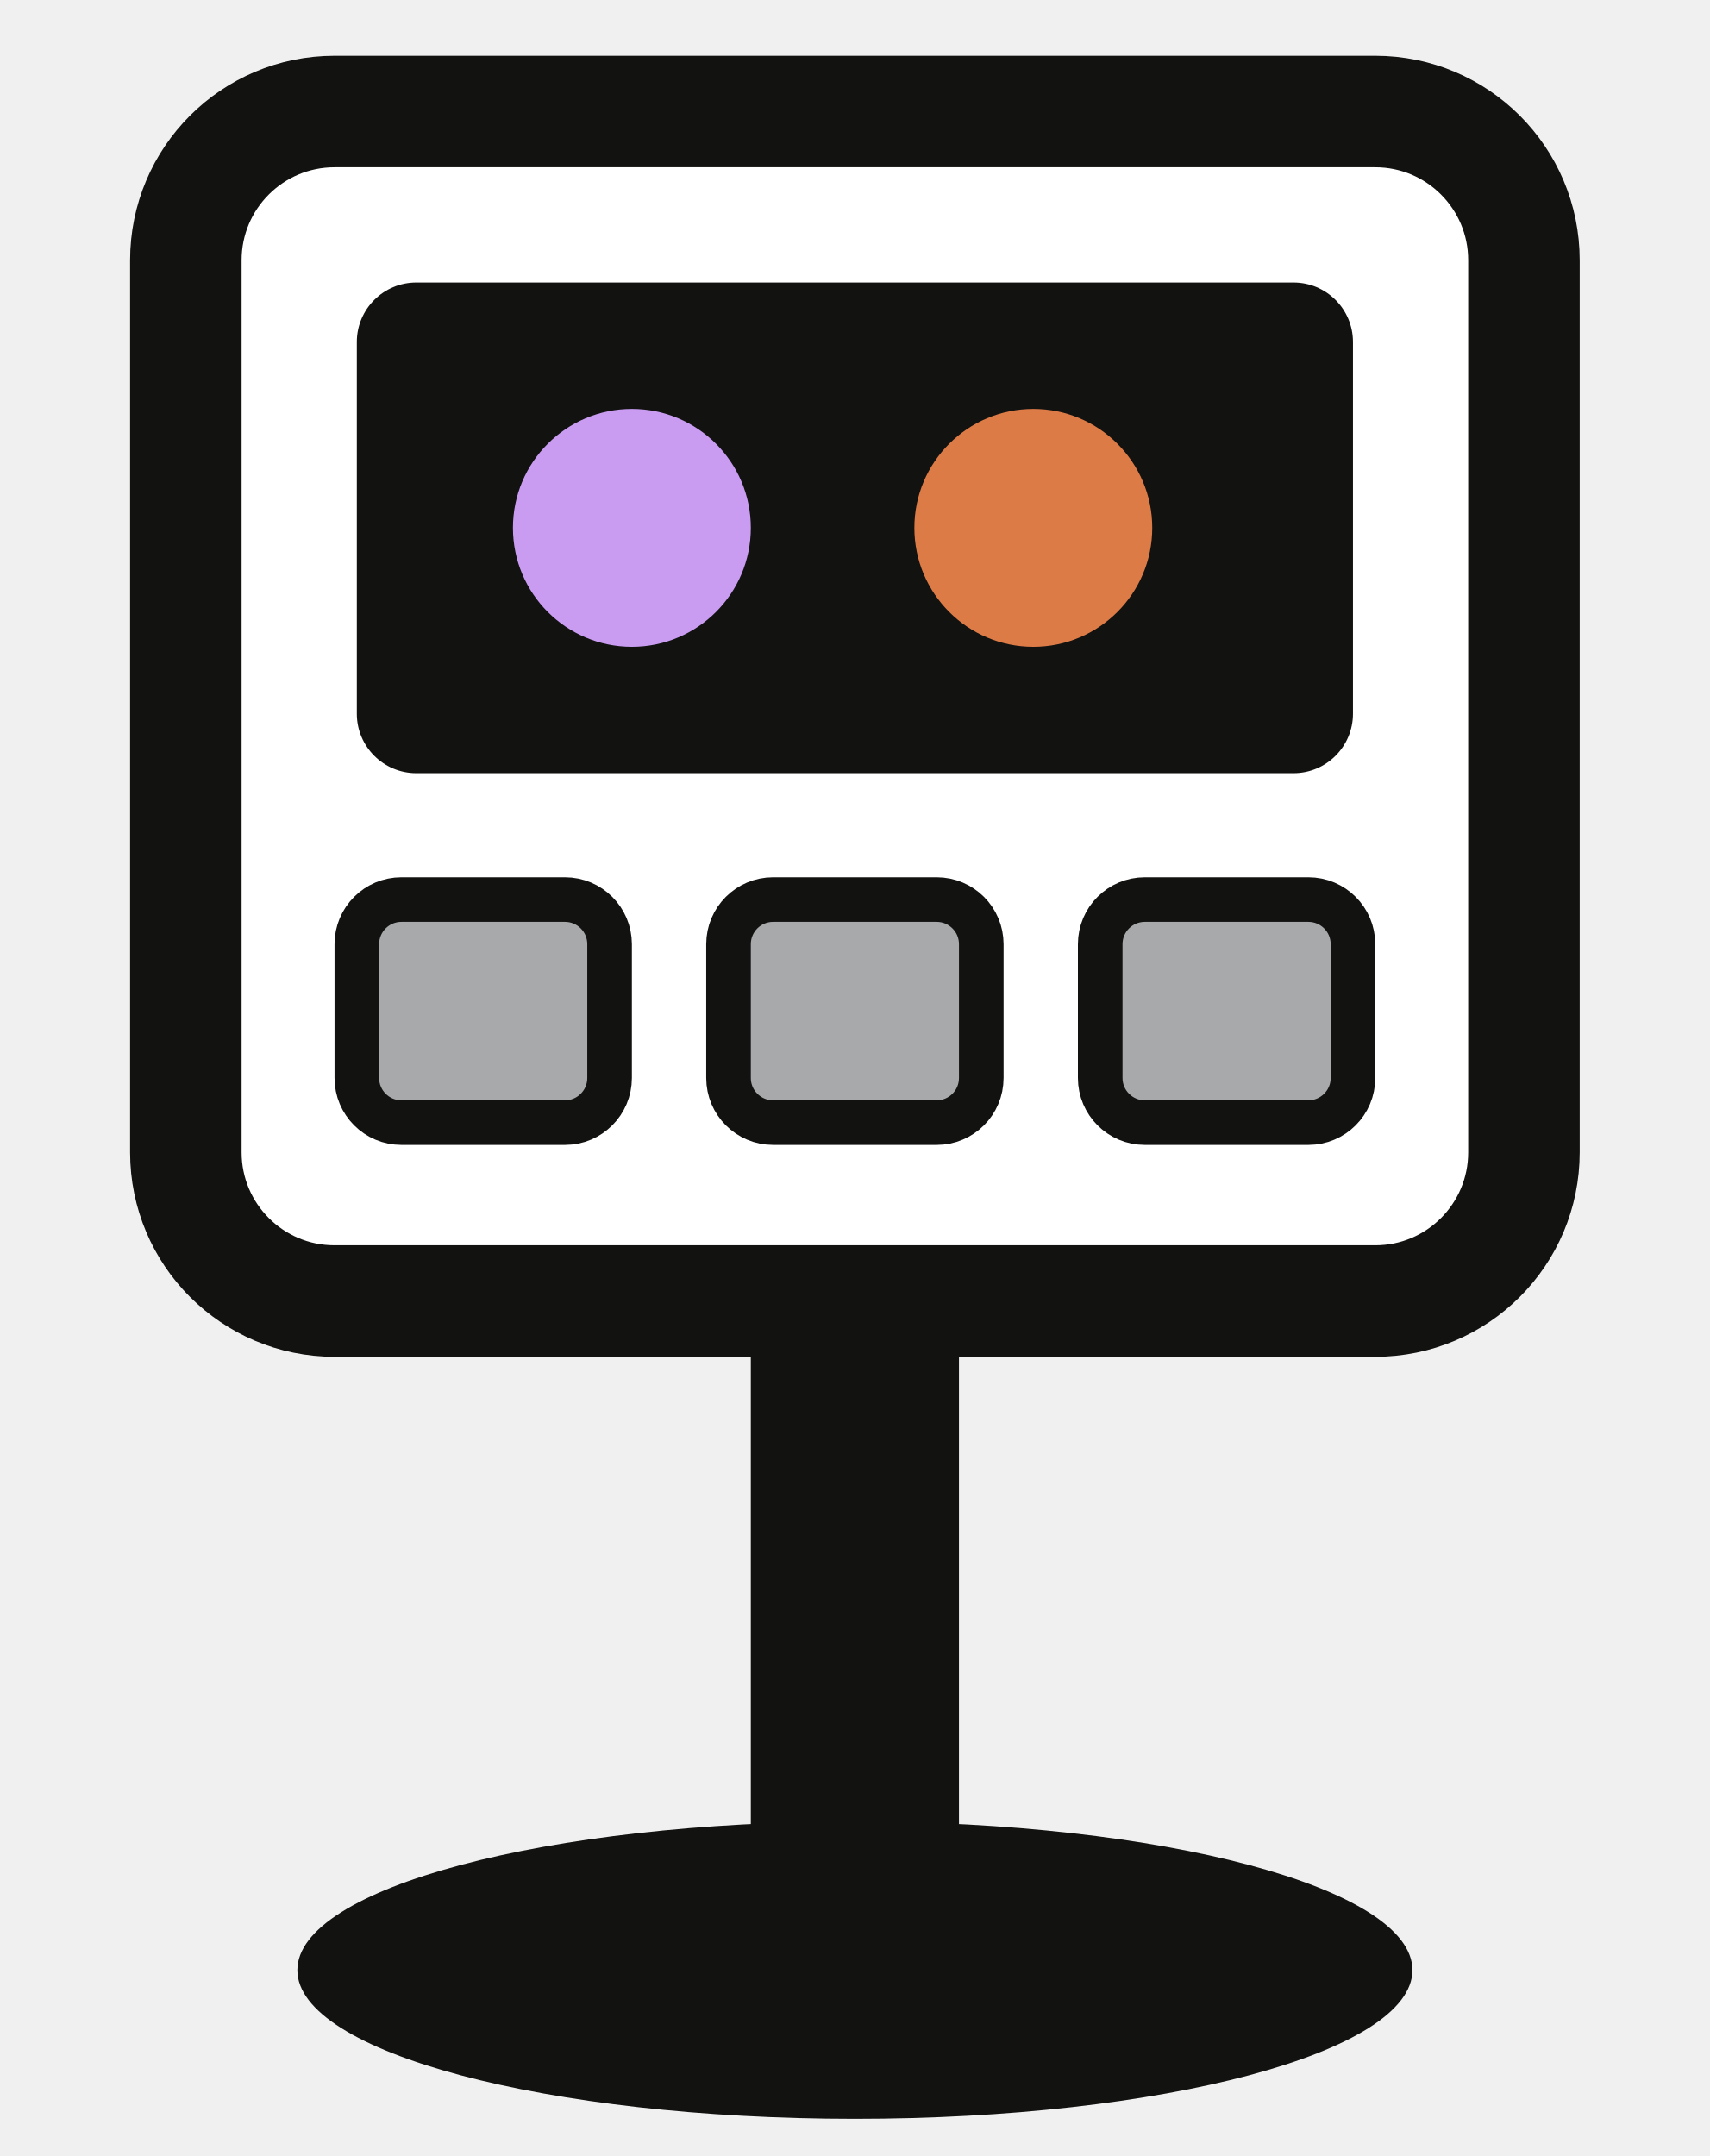
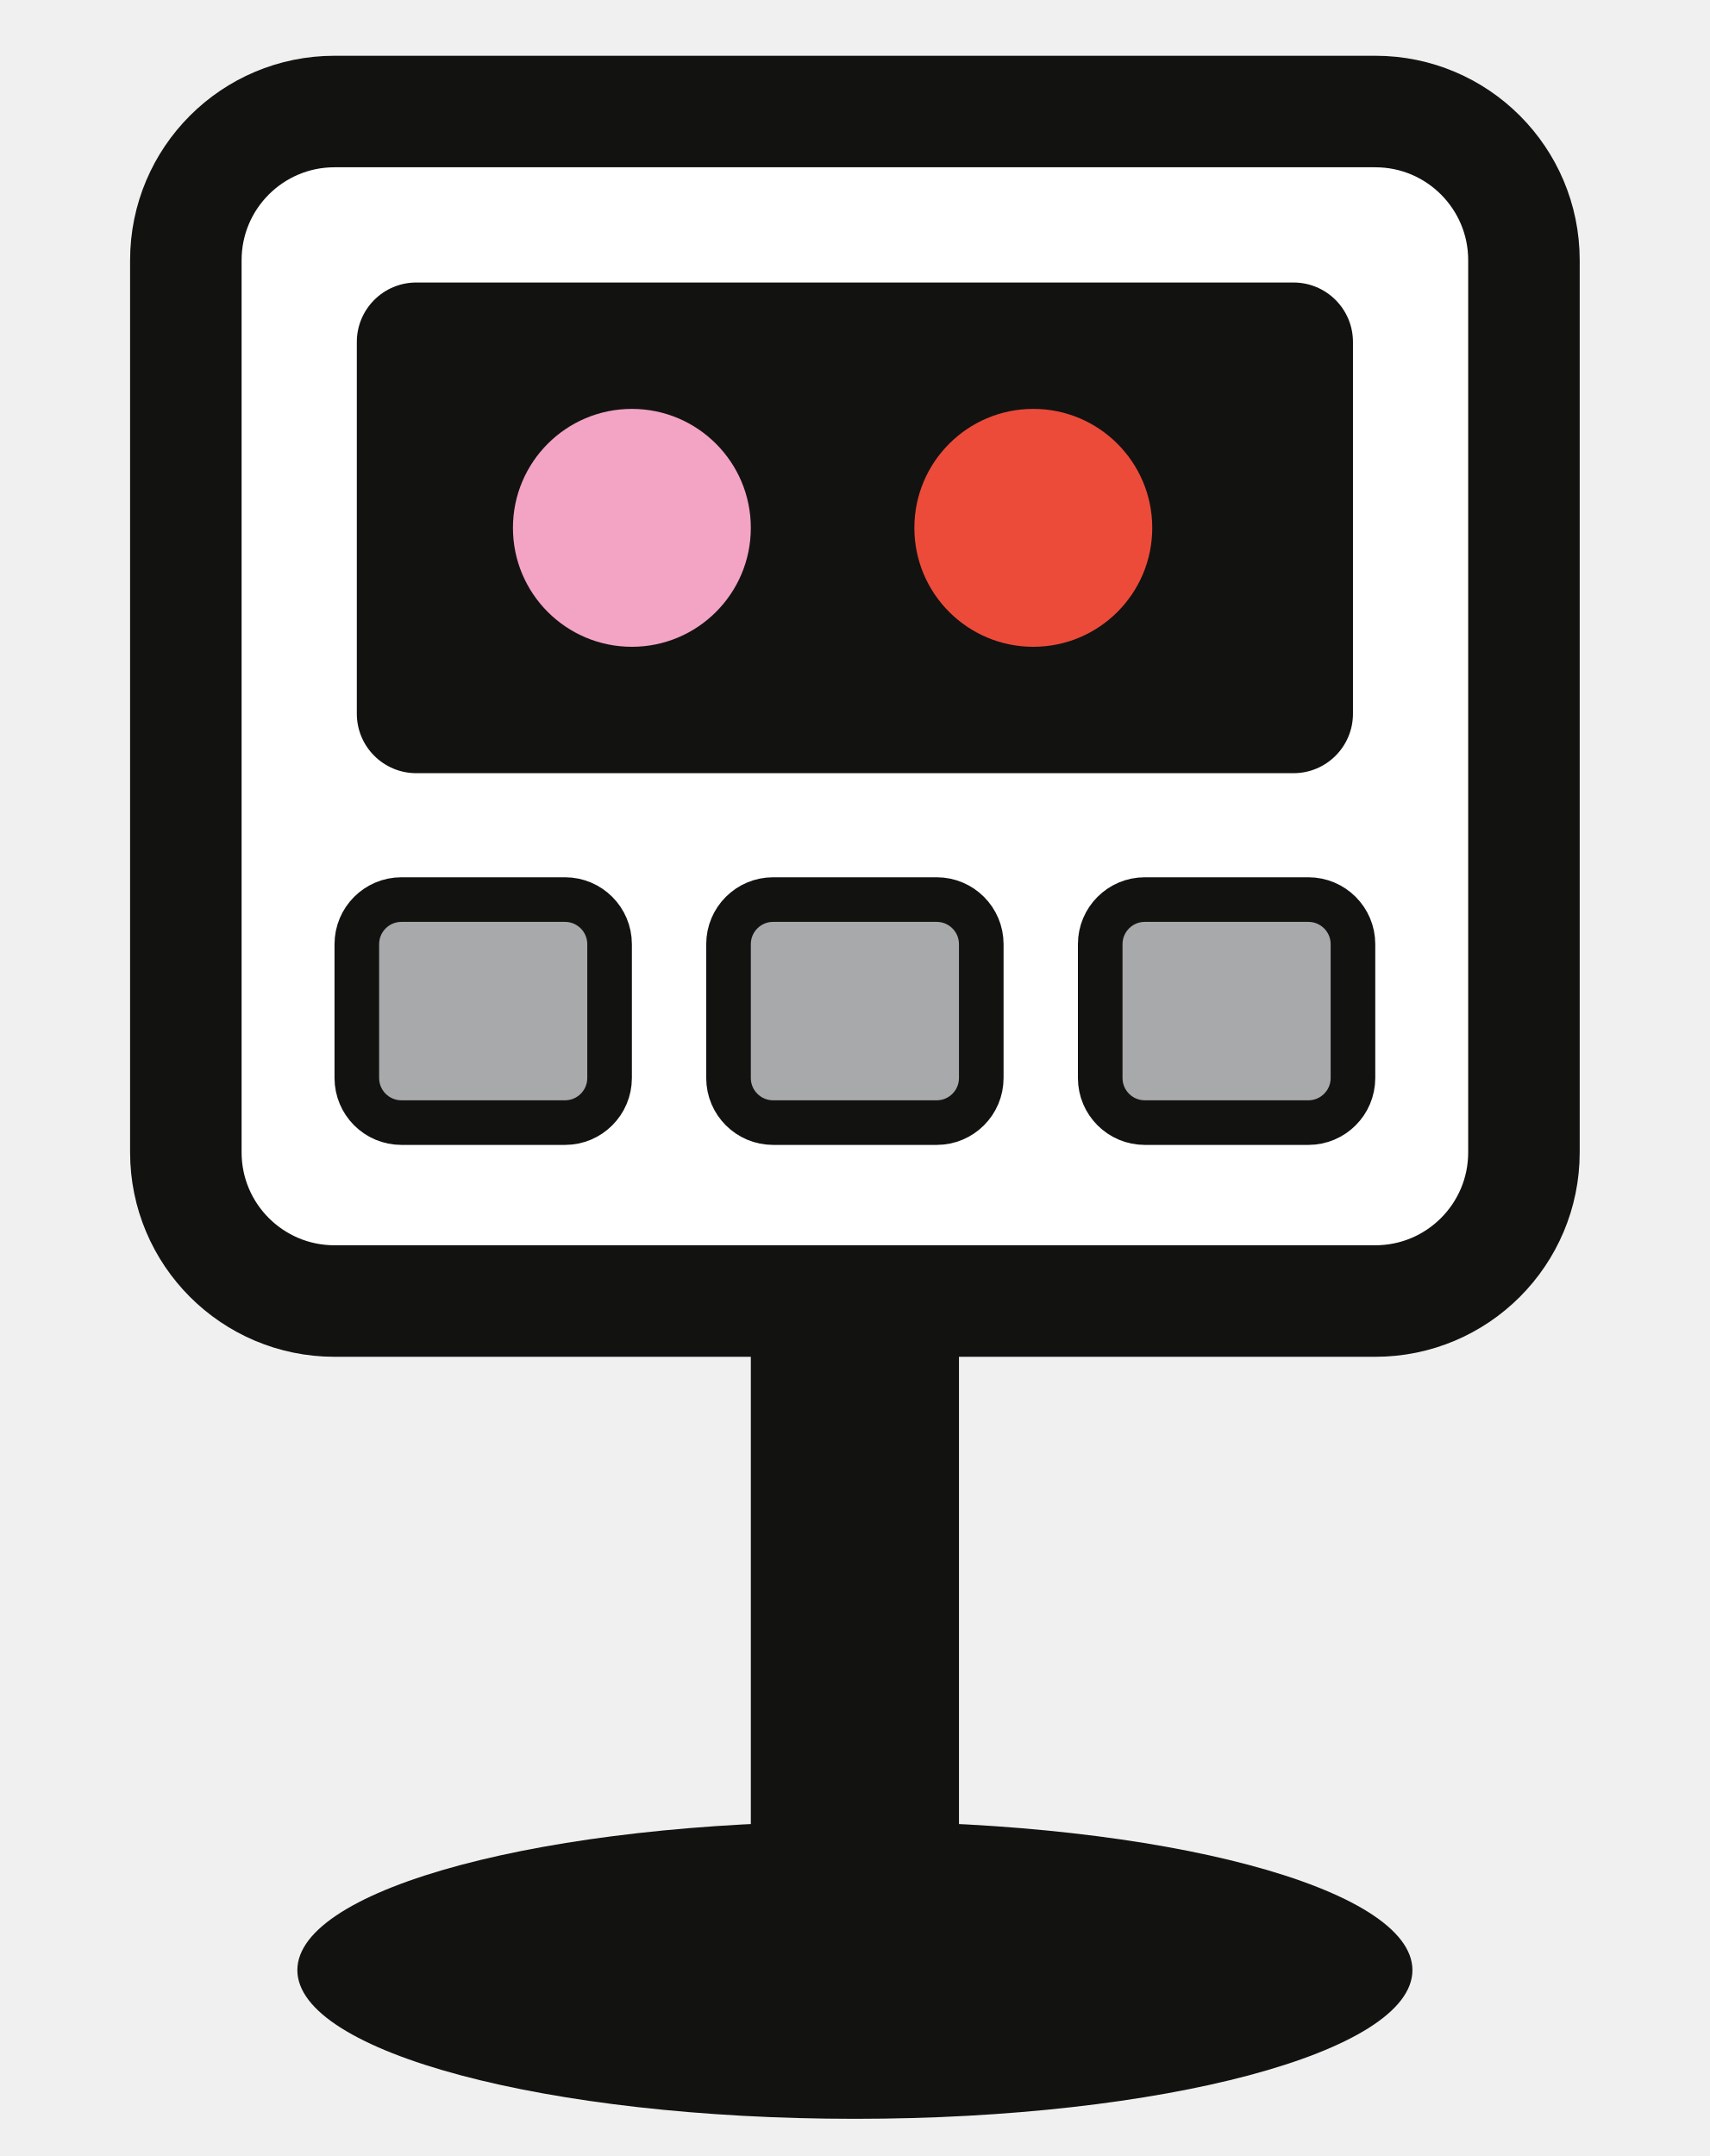
<svg xmlns="http://www.w3.org/2000/svg" viewBox="4.5 1.5 23 29">
  <ellipse cx="16" cy="28" rx="7.5" ry="2" fill="#121211" />
  <rect x="14.6" y="18" width="2.8" height="10" fill="#121211" />
  <rect x="7" y="3" width="18" height="16" rx="2" fill="#ffffff" stroke="#121211" stroke-width="1.5" />
  <rect x="9.3" y="5.3" width="13.4" height="6.6" rx=".8" fill="#121211" />
-   <circle cx="13" cy="8.6" r="1.6" fill="#c99cf2" />
-   <circle cx="18.4" cy="8.6" r="1.6" fill="#dd7b47" />
+   <circle cx="13" cy="8.6" r="1.6" fill="#f3a3c4" />
+   <circle cx="18.4" cy="8.6" r="1.6" fill="#ec4b3a" />
  <rect x="9.3" y="13.6" width="3.4" height="3" rx=".6" fill="#a7a9ab" stroke="#121211" stroke-width=".6" />
  <rect x="14.3" y="13.6" width="3.4" height="3" rx=".6" fill="#a7a9ab" stroke="#121211" stroke-width=".6" />
  <rect x="19.3" y="13.6" width="3.4" height="3" rx=".6" fill="#a7a9ab" stroke="#121211" stroke-width=".6" />
</svg>
